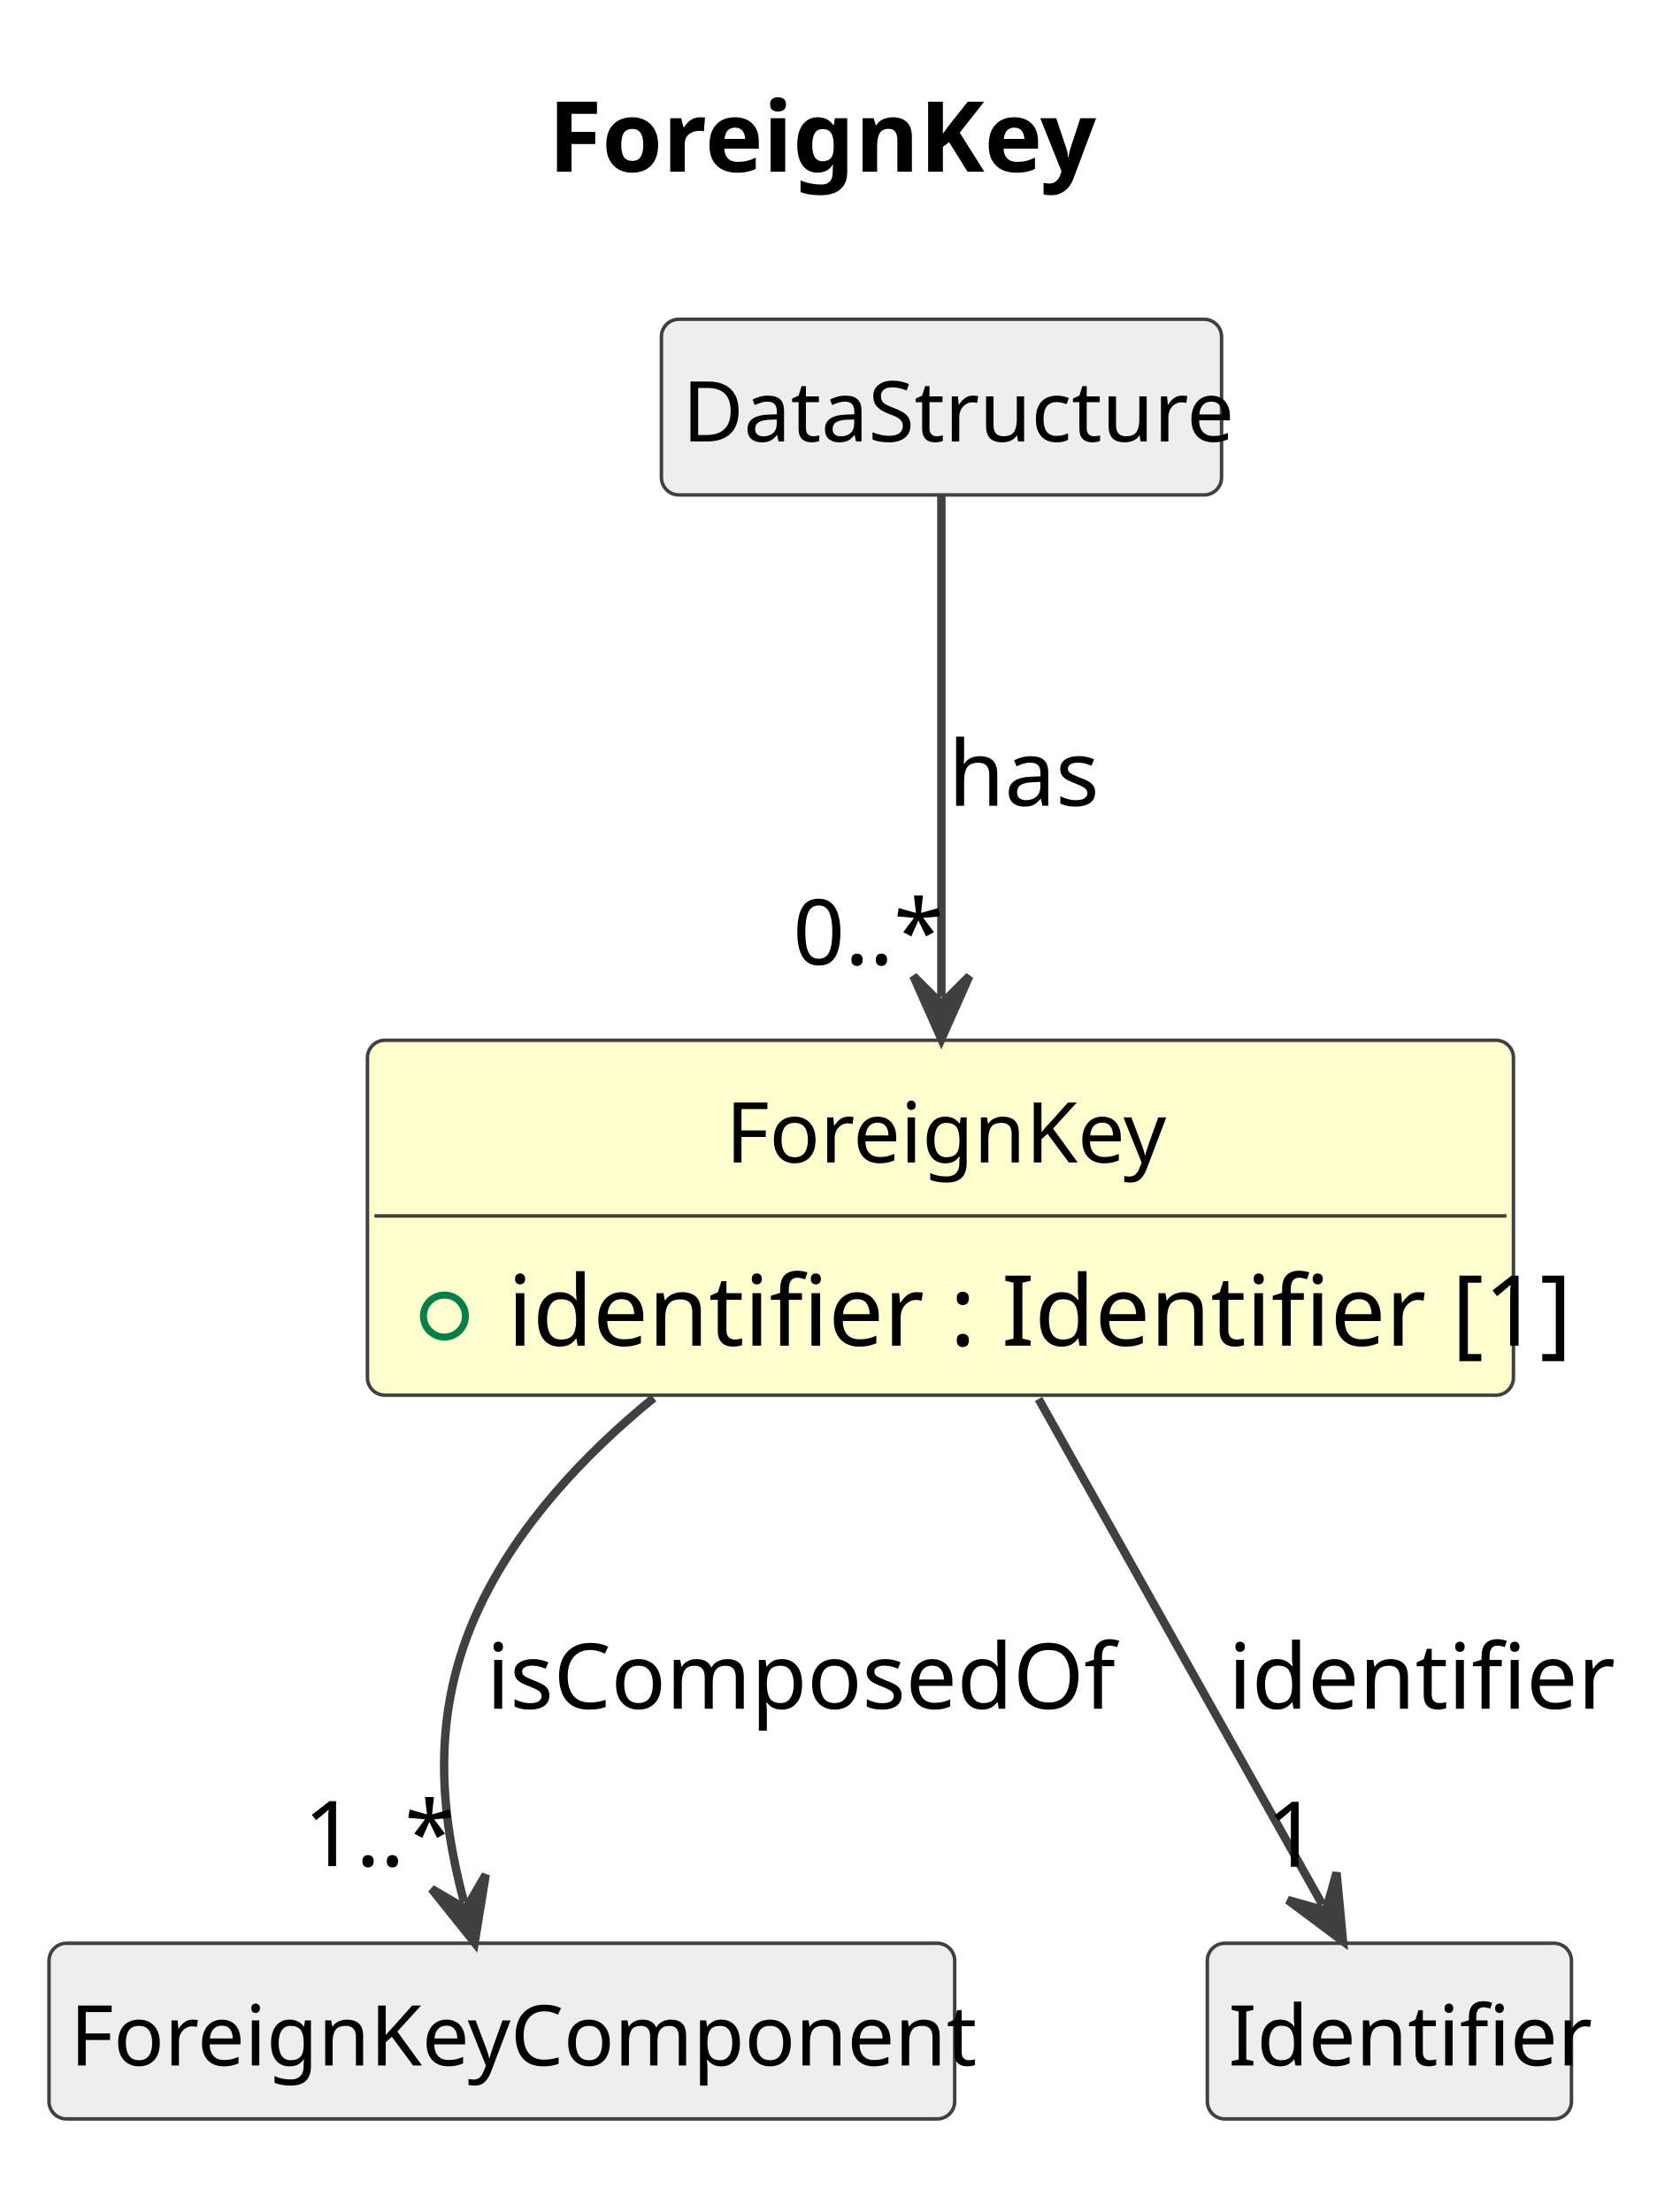
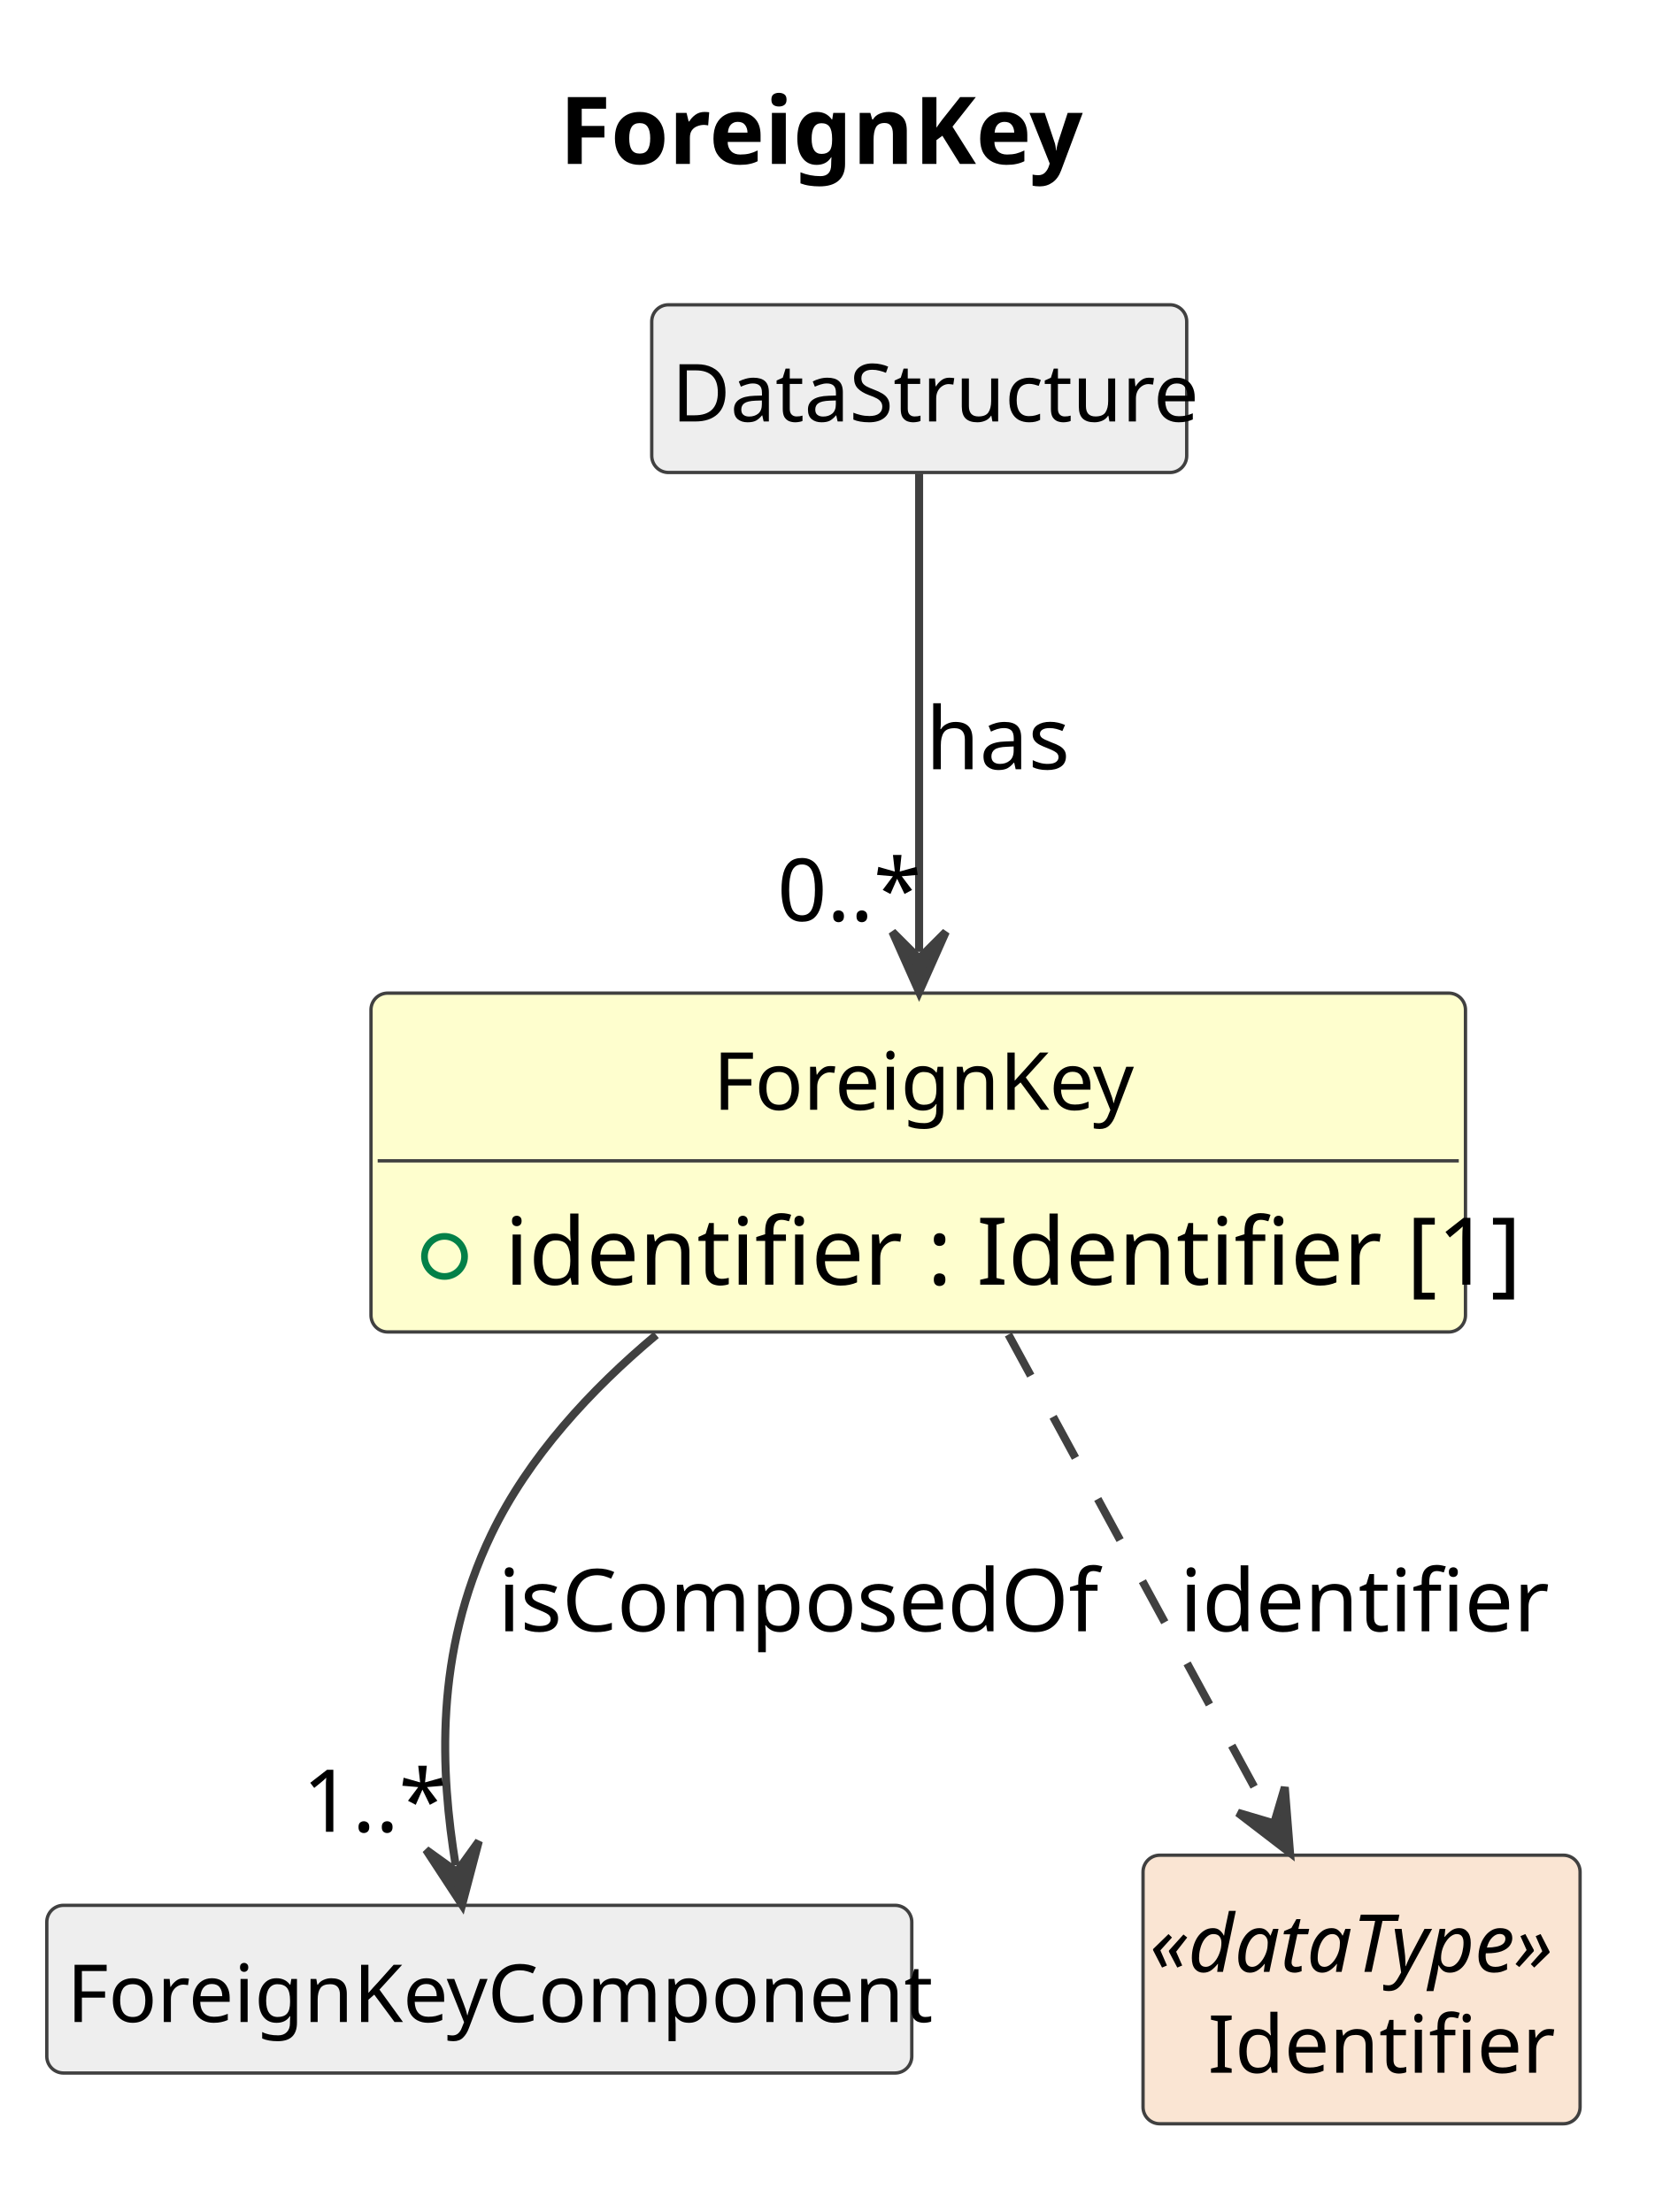
- <svg xmlns="http://www.w3.org/2000/svg" contentStyleType="text/css" data-diagram-type="CLASS" height="316px" preserveAspectRatio="none" style="width:240px;height:316px;background:#FFFFFF;" version="1.1" viewBox="0 0 240 316" width="240px" zoomAndPan="magnify">
+ <svg xmlns="http://www.w3.org/2000/svg" contentStyleType="text/css" data-diagram-type="CLASS" height="331px" preserveAspectRatio="none" style="width:251px;height:331px;background:#FFFFFF;" version="1.1" viewBox="0 0 251 331" width="251px" zoomAndPan="magnify">
  <defs />
  <g>
    <g class="title" data-source-line="1">
-       <text fill="#000000" font-family="sans-serif" font-size="14" font-weight="700" lengthAdjust="spacing" textLength="77.014" x="78.312" y="24.533">ForeignKey</text>
+       <text fill="#000000" font-family="sans-serif" font-size="14" font-weight="700" lengthAdjust="spacing" textLength="77.014" x="83.684" y="24.533">ForeignKey</text>
    </g>
    <g class="entity" data-qualified-name="ForeignKey" data-source-line="12" id="ent0002">
-       <rect fill="#FEFECE" height="50.703" rx="2.5" ry="2.5" style="stroke:#404040;stroke-width:0.5;" width="163.737" x="52.5" y="148.609" />
-       <text fill="#000000" font-family="sans-serif" font-size="12" lengthAdjust="spacing" textLength="61.365" x="103.686" y="166.066">ForeignKey</text>
-       <line style="stroke:#404040;stroke-width:0.5;" x1="53.5" x2="215.237" y1="173.703" y2="173.703" />
+       <rect fill="#FEFECE" height="50.703" rx="2.5" ry="2.5" style="stroke:#404040;stroke-width:0.5;" width="163.737" x="55.5" y="148.609" />
+       <text fill="#000000" font-family="sans-serif" font-size="12" lengthAdjust="spacing" textLength="61.365" x="106.686" y="166.066">ForeignKey</text>
+       <line style="stroke:#404040;stroke-width:0.5;" x1="56.5" x2="218.237" y1="173.703" y2="173.703" />
      <g data-visibility-modifier="PUBLIC_FIELD">
-         <ellipse cx="63.5" cy="188.008" fill="none" rx="3" ry="3" style="stroke:#038048;stroke-width:1;" />
+         <ellipse cx="66.5" cy="188.008" fill="none" rx="3" ry="3" style="stroke:#038048;stroke-width:1;" />
      </g>
-       <text fill="#000000" font-family="sans-serif" font-size="14" lengthAdjust="spacing" textLength="137.737" x="72.5" y="192.236">identifier : Identifier [1]</text>
+       <text fill="#000000" font-family="sans-serif" font-size="14" lengthAdjust="spacing" textLength="137.737" x="75.5" y="192.236">identifier : Identifier [1]</text>
    </g>
    <g class="entity" data-qualified-name="DataStructure" data-source-line="15" id="ent0003">
-       <rect fill="#EEEEEE" height="25.094" rx="2.5" ry="2.5" style="stroke:#404040;stroke-width:0.5;" width="80.033" x="94.5" y="45.609" />
-       <text fill="#000000" font-family="sans-serif" font-size="12" lengthAdjust="spacing" textLength="74.033" x="97.5" y="63.066">DataStructure</text>
+       <rect fill="#EEEEEE" height="25.094" rx="2.5" ry="2.5" style="stroke:#404040;stroke-width:0.5;" width="80.033" x="97.5" y="45.609" />
+       <text fill="#000000" font-family="sans-serif" font-size="12" lengthAdjust="spacing" textLength="74.033" x="100.5" y="63.066">DataStructure</text>
    </g>
    <g class="entity" data-qualified-name="ForeignKeyComponent" data-source-line="17" id="ent0005">
-       <rect fill="#EEEEEE" height="25.094" rx="2.5" ry="2.5" style="stroke:#404040;stroke-width:0.5;" width="129.404" x="7" y="277.609" />
-       <text fill="#000000" font-family="sans-serif" font-size="12" lengthAdjust="spacing" textLength="123.404" x="10" y="295.066">ForeignKeyComponent</text>
+       <rect fill="#EEEEEE" height="25.094" rx="2.5" ry="2.5" style="stroke:#404040;stroke-width:0.5;" width="129.404" x="7" y="285.109" />
+       <text fill="#000000" font-family="sans-serif" font-size="12" lengthAdjust="spacing" textLength="123.404" x="10" y="302.566">ForeignKeyComponent</text>
    </g>
    <g class="entity" data-qualified-name="Identifier" data-source-line="19" id="ent0007">
-       <rect fill="#EEEEEE" height="25.094" rx="2.5" ry="2.5" style="stroke:#404040;stroke-width:0.5;" width="52.025" x="172.5" y="277.609" />
-       <text fill="#000000" font-family="sans-serif" font-size="12" lengthAdjust="spacing" textLength="46.025" x="175.5" y="295.066">Identifier</text>
+       <rect fill="#FAE5D3" height="40.188" rx="2.5" ry="2.5" style="stroke:#404040;stroke-width:0.5;" width="65.381" x="171" y="277.609" />
+       <text fill="#000000" font-family="sans-serif" font-size="12" font-style="italic" lengthAdjust="spacing" textLength="63.381" x="172" y="295.066">«dataType»</text>
+       <text fill="#000000" font-family="sans-serif" font-size="12" lengthAdjust="spacing" textLength="46.025" x="180.678" y="310.16">Identifier</text>
    </g>
    <g class="link" data-entity-1="ent0003" data-entity-2="ent0002" data-link-type="dependency" data-source-line="16" id="lnk4">
-       <path codeLine="16" d="M134.5,70.879 C134.5,89.079 134.5,118.469 134.5,142.439" fill="none" id="DataStructure-to-ForeignKey" style="stroke:#404040;stroke-width:1.2;" />
-       <polygon fill="#404040" points="134.5,148.439,138.5,139.439,134.5,143.439,130.5,139.439,134.5,148.439" style="stroke:#404040;stroke-width:1.2;" />
-       <text fill="#000000" font-family="sans-serif" font-size="13" lengthAdjust="spacing" textLength="20.96" x="135.5" y="115.105">has</text>
-       <text fill="#000000" font-family="sans-serif" font-size="13" lengthAdjust="spacing" textLength="19.513" x="113.279" y="137.806">0..*</text>
+       <path codeLine="16" d="M137.5,70.879 C137.5,89.079 137.5,118.469 137.5,142.439" fill="none" id="DataStructure-to-ForeignKey" style="stroke:#404040;stroke-width:1.2;" />
+       <polygon fill="#404040" points="137.5,148.439,141.5,139.439,137.5,143.439,133.5,139.439,137.5,148.439" style="stroke:#404040;stroke-width:1.2;" />
+       <text fill="#000000" font-family="sans-serif" font-size="13" lengthAdjust="spacing" textLength="20.96" x="138.5" y="115.105">has</text>
+       <text fill="#000000" font-family="sans-serif" font-size="13" lengthAdjust="spacing" textLength="19.513" x="116.279" y="137.806">0..*</text>
    </g>
    <g class="link" data-entity-1="ent0002" data-entity-2="ent0005" data-link-type="dependency" data-source-line="18" id="lnk6">
-       <path codeLine="18" d="M93.39,199.709 C83.4,207.869 74.01,217.909 68.5,229.609 C61.27,244.949 63.014,259.257 66.294,271.727" fill="none" id="ForeignKey-to-ForeignKeyComponent" style="stroke:#404040;stroke-width:1.2;" />
-       <polygon fill="#404040" points="67.82,277.529,69.399,267.808,66.548,272.694,61.662,269.843,67.82,277.529" style="stroke:#404040;stroke-width:1.2;" />
-       <text fill="#000000" font-family="sans-serif" font-size="13" lengthAdjust="spacing" textLength="85.979" x="69.5" y="244.105">isComposedOf</text>
-       <text fill="#000000" font-family="sans-serif" font-size="13" lengthAdjust="spacing" textLength="19.513" x="43.406" y="266.588">1..*</text>
+       <path codeLine="18" d="M98.17,199.759 C88.36,207.969 79.06,218.029 73.5,229.609 C64.94,247.439 65.907,265.217 68.167,279.117" fill="none" id="ForeignKey-to-ForeignKeyComponent" style="stroke:#404040;stroke-width:1.2;" />
+       <polygon fill="#404040" points="69.13,285.039,71.634,275.514,68.328,280.104,63.737,276.798,69.13,285.039" style="stroke:#404040;stroke-width:1.2;" />
+       <text fill="#000000" font-family="sans-serif" font-size="13" lengthAdjust="spacing" textLength="85.979" x="74.5" y="244.105">isComposedOf</text>
+       <text fill="#000000" font-family="sans-serif" font-size="13" lengthAdjust="spacing" textLength="19.513" x="45.256" y="274.103">1..*</text>
    </g>
    <g class="link" data-entity-1="ent0002" data-entity-2="ent0007" data-link-type="dependency" data-source-line="20" id="lnk8">
-       <path codeLine="20" d="M148.39,199.849 C161.84,223.809 178.733,253.897 188.943,272.087" fill="none" id="ForeignKey-to-Identifier" style="stroke:#404040;stroke-width:1.2;" />
-       <polygon fill="#404040" points="191.88,277.319,190.963,267.513,189.433,272.959,183.987,271.429,191.88,277.319" style="stroke:#404040;stroke-width:1.2;" />
-       <text fill="#000000" font-family="sans-serif" font-size="13" lengthAdjust="spacing" textLength="49.137" x="175.5" y="244.105">identifier</text>
-       <text fill="#000000" font-family="sans-serif" font-size="13" lengthAdjust="spacing" textLength="7.23" x="180.935" y="266.679">1</text>
+       <path codeLine="20" d="M150.86,199.699 C163.29,222.579 178.695,250.948 190.125,271.978" fill="none" id="ForeignKey-to-Identifier" style="stroke:#404040;stroke-width:1.2;stroke-dasharray:7,7;" />
+       <polygon fill="#404040" points="192.99,277.249,192.207,267.432,190.602,272.856,185.178,271.252,192.99,277.249" style="stroke:#404040;stroke-width:1.2;" />
+       <text fill="#000000" font-family="sans-serif" font-size="13" lengthAdjust="spacing" textLength="49.137" x="176.5" y="244.105">identifier</text>
    </g>
  </g>
</svg>
